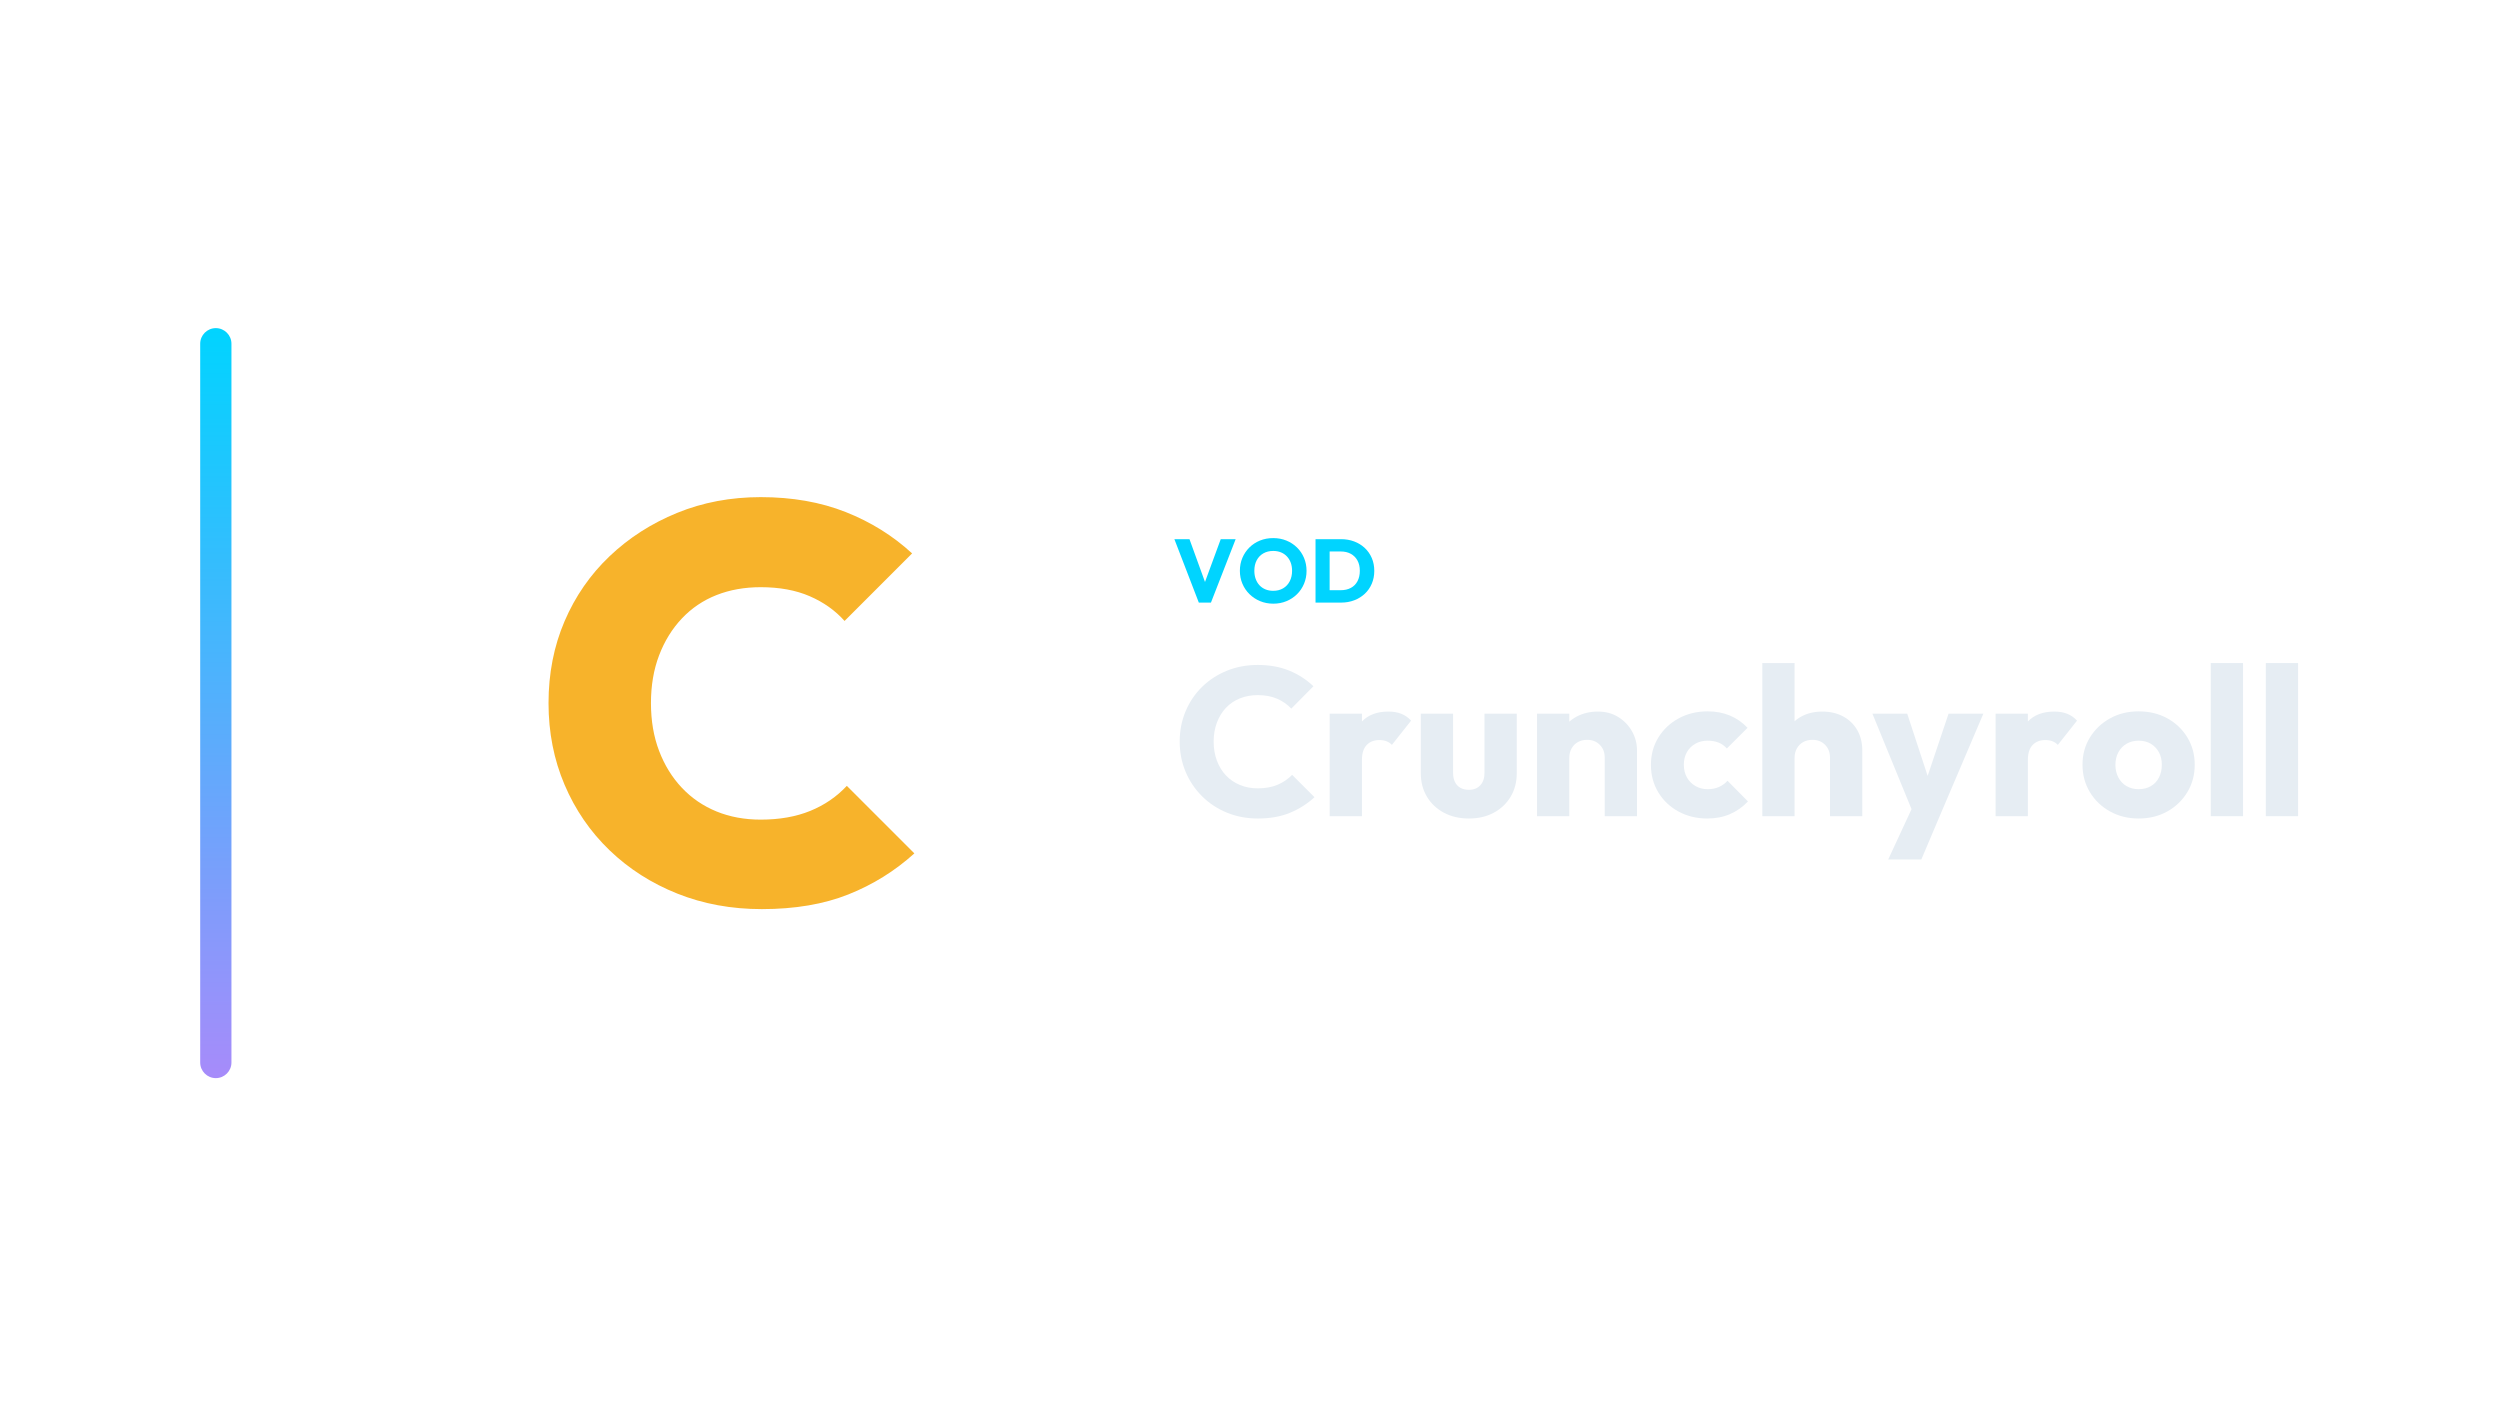
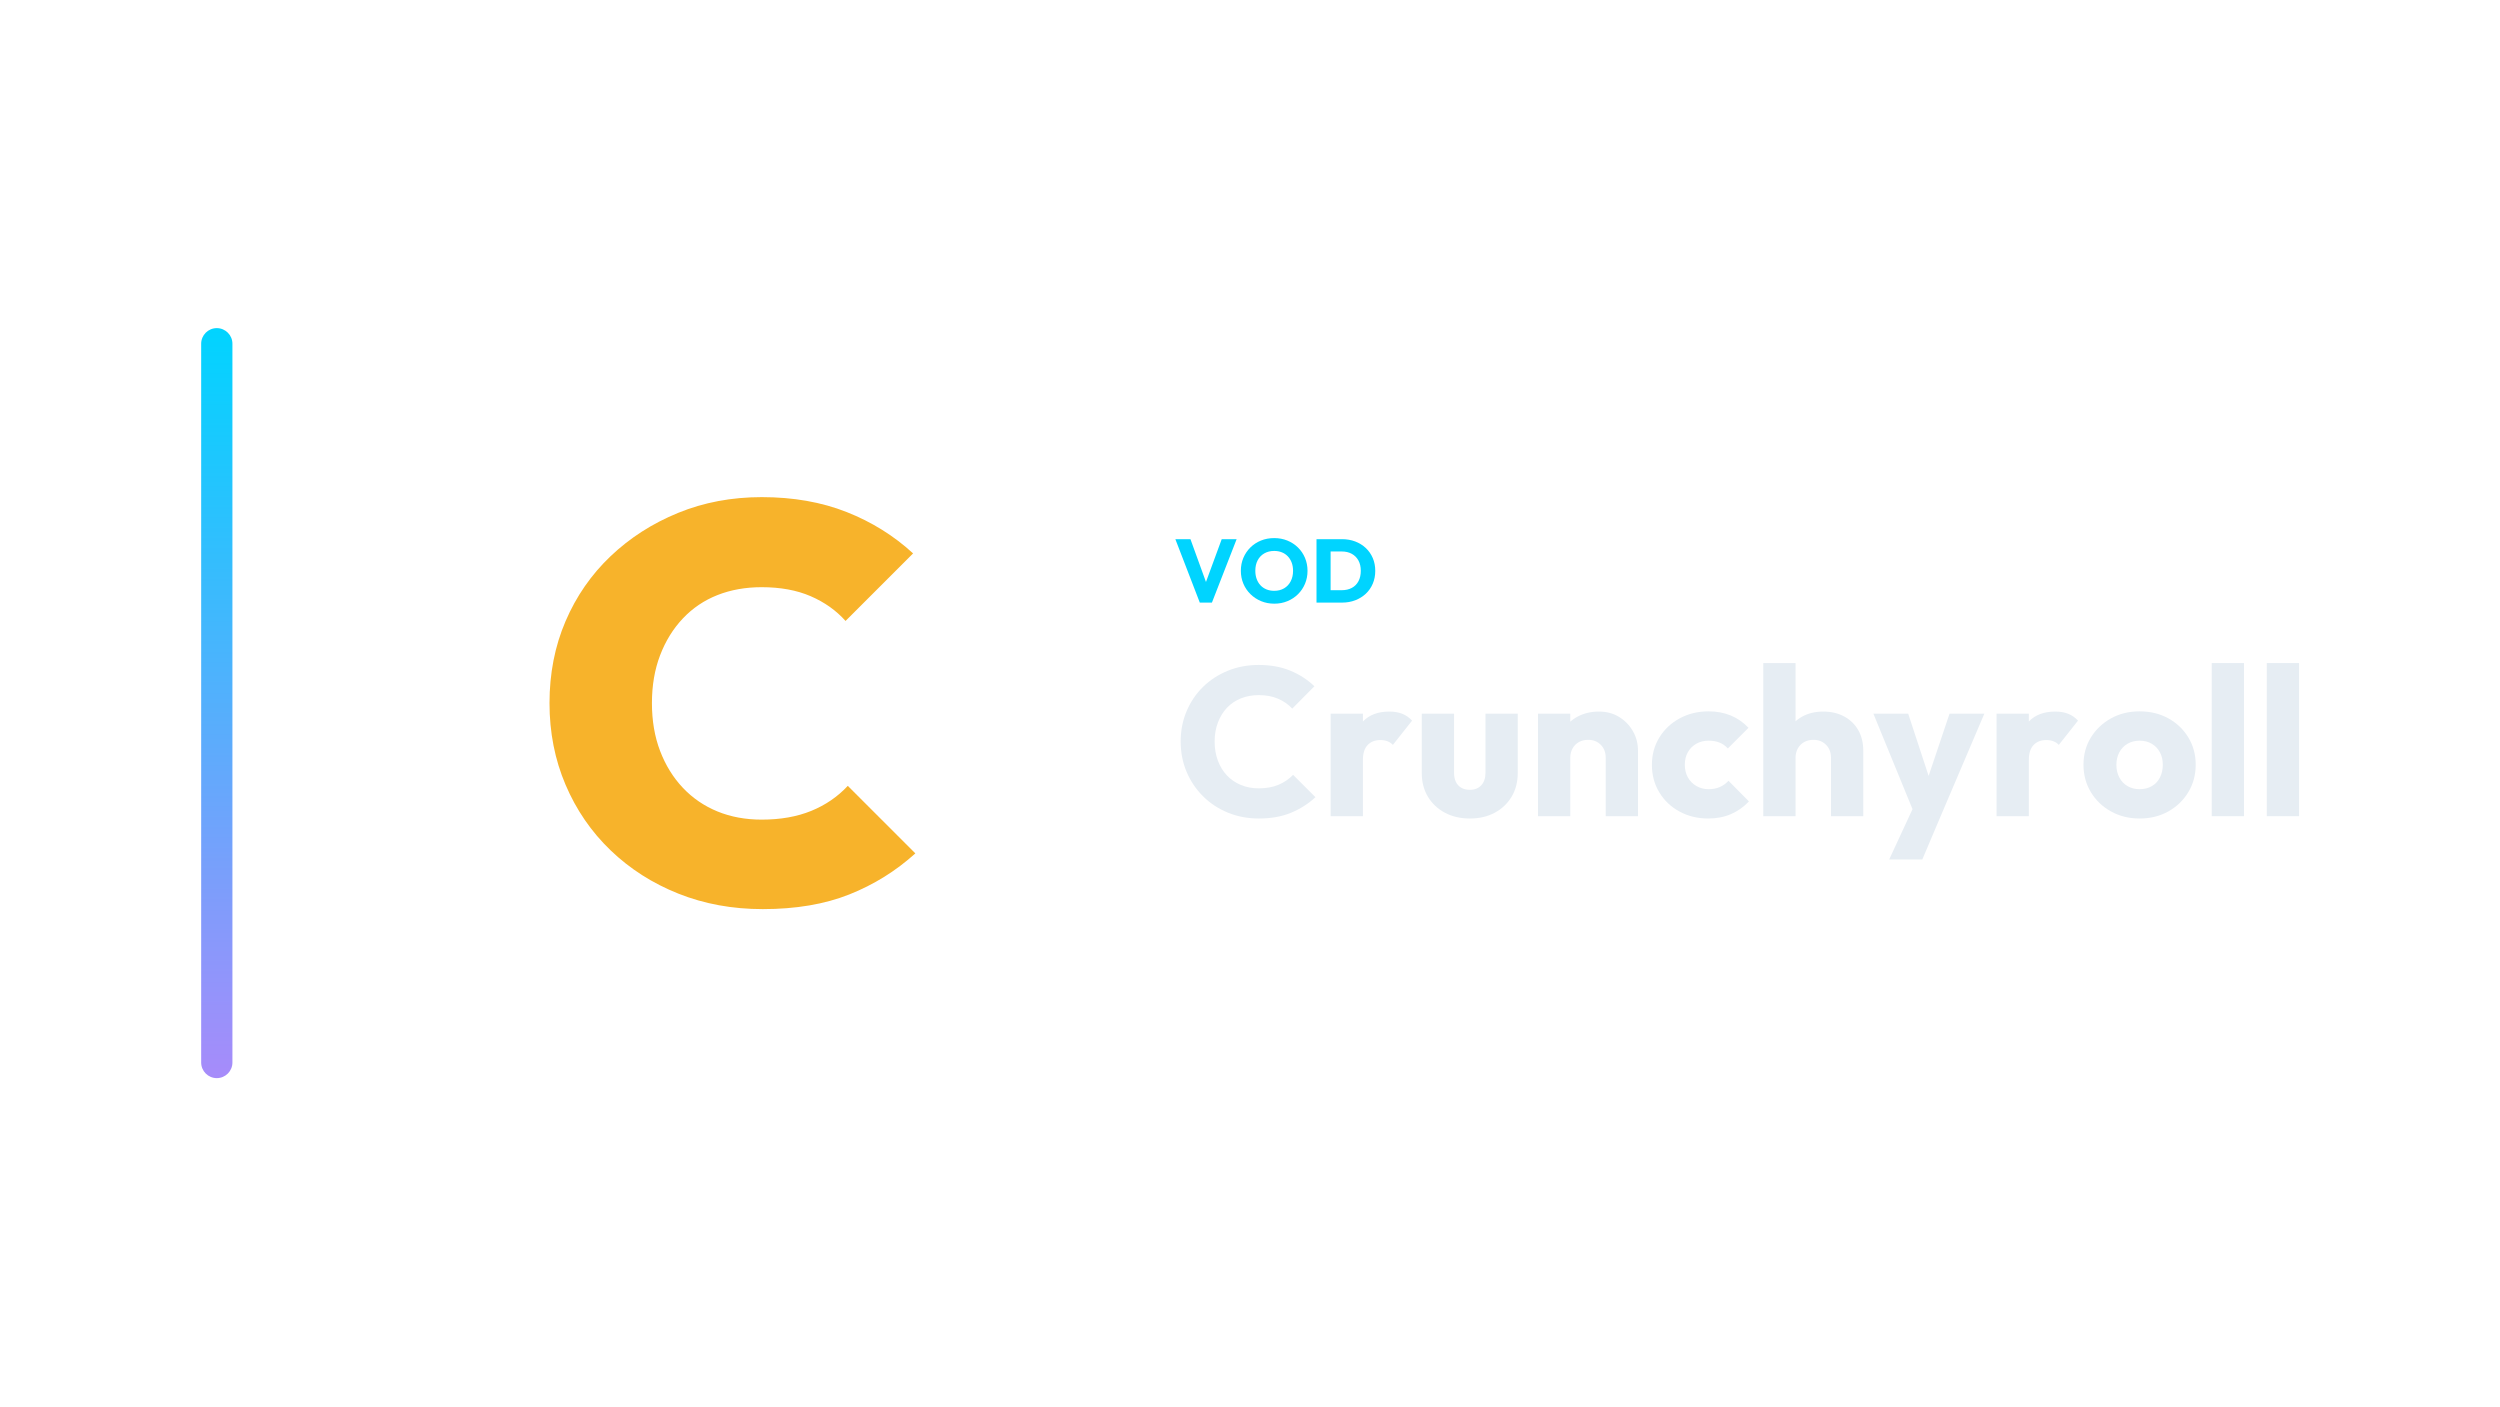
<svg xmlns="http://www.w3.org/2000/svg" width="1280" height="720" viewBox="0 0 1280 720">
-   <g transform="translate(32.5,0.0)">
+   <g transform="translate(33.0,0.0)">
    <defs>
      <linearGradient id="cbRail" x1="0" y1="0" x2="0" y2="1">
        <stop offset="0%" stop-color="#00d4ff" />
        <stop offset="100%" stop-color="#a78bfa" />
      </linearGradient>
    </defs>
    <rect x="70" y="168" width="16" height="384" rx="8.0" fill="url(#cbRail)" />
    <g transform="translate(162,180) scale(0.70312)">
      <path d="M278.131 406.0Q244.934 406.0 216.656 394.73Q188.377 383.459 167.27 363.172Q146.164 342.885 134.484 315.426Q122.803 287.967 122.803 256Q122.803 223.623 134.484 196.369Q146.164 169.115 167.27 149.033Q188.377 128.951 216.451 117.475Q244.525 106.0 277.311 106.0Q311.738 106.0 339.197 116.861Q366.656 127.721 387.557 146.984L338.377 196.164Q328.131 184.689 312.967 178.131Q297.803 171.574 277.311 171.574Q259.689 171.574 245.139 177.311Q230.59 183.049 219.934 194.32Q209.279 205.59 203.336 221.164Q197.393 236.738 197.393 256Q197.393 275.262 203.336 290.836Q209.279 306.41 219.934 317.68Q230.59 328.951 245.139 334.893Q259.689 340.836 277.311 340.836Q297.803 340.836 313.377 334.484Q328.951 328.131 340.016 316.246L389.197 365.426Q367.885 384.689 341.041 395.344Q314.197 406.0 278.131 406.0Z" fill="#F7B32B" stroke="none" />
    </g>
    <path d="M581.296 308.53 568.784 276.054H576.512L586.034 302.32H582.86L592.52 276.054H600.156L587.506 308.53Z" fill="#00d4ff" stroke="none" />
    <path d="M619.476 309.082Q615.796 309.082 612.691 307.794Q609.586 306.506 607.24 304.206Q604.894 301.906 603.606 298.847Q602.318 295.788 602.318 292.246Q602.318 288.658 603.606 285.622Q604.894 282.586 607.194 280.309Q609.494 278.032 612.599 276.767Q615.704 275.502 619.384 275.502Q623.018 275.502 626.123 276.767Q629.228 278.032 631.551 280.309Q633.874 282.586 635.162 285.645Q636.45 288.704 636.45 292.292Q636.45 295.834 635.162 298.893Q633.874 301.952 631.574 304.229Q629.274 306.506 626.169 307.794Q623.064 309.082 619.476 309.082ZM619.384 302.504Q622.282 302.504 624.467 301.216Q626.652 299.928 627.848 297.605Q629.044 295.282 629.044 292.246Q629.044 289.946 628.354 288.083Q627.664 286.22 626.376 284.863Q625.088 283.506 623.317 282.793Q621.546 282.08 619.384 282.08Q616.486 282.08 614.301 283.345Q612.116 284.61 610.92 286.887Q609.724 289.164 609.724 292.246Q609.724 294.546 610.414 296.432Q611.104 298.318 612.369 299.675Q613.634 301.032 615.428 301.768Q617.222 302.504 619.384 302.504Z" fill="#00d4ff" stroke="none" />
    <path d="M645.926 308.53V302.182H653.976Q656.92 302.182 659.128 301.009Q661.336 299.836 662.532 297.582Q663.728 295.328 663.728 292.246Q663.728 289.164 662.509 286.956Q661.29 284.748 659.105 283.552Q656.92 282.356 653.976 282.356H645.696V276.054H654.068Q657.748 276.054 660.853 277.227Q663.958 278.4 666.281 280.585Q668.604 282.77 669.869 285.737Q671.134 288.704 671.134 292.292Q671.134 295.834 669.869 298.824Q668.604 301.814 666.304 303.976Q664.004 306.138 660.899 307.334Q657.794 308.53 654.16 308.53ZM641.05 308.53V276.054H648.272V308.53Z" fill="#00d4ff" stroke="none" />
    <path d="M611.572 419.078Q603.04 419.078 595.75 416.108Q588.46 413.138 583.006 407.738Q577.552 402.338 574.528 395.156Q571.504 387.974 571.504 379.658Q571.504 371.342 574.528 364.16Q577.552 356.978 582.952 351.686Q588.352 346.394 595.642 343.424Q602.932 340.454 611.464 340.454Q620.536 340.454 627.61 343.37Q634.684 346.286 639.976 351.362L628.636 362.81Q625.612 359.57 621.346 357.734Q617.08 355.898 611.464 355.898Q606.496 355.898 602.338 357.572Q598.18 359.246 595.21 362.378Q592.24 365.51 590.566 369.938Q588.892 374.366 588.892 379.658Q588.892 385.058 590.566 389.486Q592.24 393.914 595.21 397.046Q598.18 400.178 602.338 401.906Q606.496 403.634 611.464 403.634Q617.296 403.634 621.616 401.798Q625.936 399.962 629.068 396.722L640.516 408.17Q635.008 413.246 627.934 416.162Q620.86 419.078 611.572 419.078Z" fill="#E6EDF3" stroke="none" />
    <path d="M648.292 417.89V365.402H664.816V417.89ZM664.816 389.054 657.904 383.654Q659.956 374.474 664.816 369.398Q669.676 364.322 678.316 364.322Q682.096 364.322 684.958 365.456Q687.82 366.59 689.98 368.966L680.152 381.386Q679.072 380.198 677.452 379.55Q675.832 378.902 673.78 378.902Q669.676 378.902 667.246 381.44Q664.816 383.978 664.816 389.054Z" fill="#E6EDF3" stroke="none" />
    <path d="M719.572 419.078Q712.336 419.078 706.774 416.108Q701.212 413.138 698.08 407.9Q694.948 402.662 694.948 395.858V365.402H711.472V395.642Q711.472 398.342 712.39 400.286Q713.308 402.23 715.144 403.31Q716.98 404.39 719.572 404.39Q723.244 404.39 725.404 402.068Q727.564 399.746 727.564 395.642V365.402H744.088V395.75Q744.088 402.662 740.956 407.9Q737.824 413.138 732.316 416.108Q726.808 419.078 719.572 419.078Z" fill="#E6EDF3" stroke="none" />
    <path d="M789.124 417.89V387.974Q789.124 383.87 786.586 381.332Q784.048 378.794 780.16 378.794Q777.46 378.794 775.408 379.928Q773.356 381.062 772.168 383.168Q770.98 385.274 770.98 387.974L764.608 384.842Q764.608 378.686 767.308 374.042Q770.008 369.398 774.814 366.86Q779.62 364.322 785.668 364.322Q791.5 364.322 795.982 367.076Q800.464 369.83 803.056 374.366Q805.648 378.902 805.648 384.302V417.89ZM754.456 417.89V365.402H770.98V417.89Z" fill="#E6EDF3" stroke="none" />
    <path d="M841.612 419.078Q833.512 419.078 826.924 415.514Q820.336 411.95 816.556 405.686Q812.776 399.422 812.776 391.646Q812.776 383.762 816.61 377.552Q820.444 371.342 827.032 367.778Q833.62 364.214 841.828 364.214Q847.984 364.214 853.114 366.32Q858.244 368.426 862.24 372.638L851.656 383.222Q849.82 381.17 847.39 380.198Q844.96 379.226 841.828 379.226Q838.264 379.226 835.51 380.792Q832.756 382.358 831.19 385.112Q829.624 387.866 829.624 391.538Q829.624 395.21 831.19 398.018Q832.756 400.826 835.564 402.446Q838.372 404.066 841.828 404.066Q845.068 404.066 847.606 402.932Q850.144 401.798 851.98 399.746L862.456 410.33Q858.352 414.65 853.168 416.864Q847.984 419.078 841.612 419.078Z" fill="#E6EDF3" stroke="none" />
    <path d="M904.468 417.89V387.974Q904.468 383.87 901.93 381.332Q899.392 378.794 895.504 378.794Q892.804 378.794 890.752 379.928Q888.7 381.062 887.512 383.168Q886.324 385.274 886.324 387.974L879.952 384.842Q879.952 378.686 882.544 374.042Q885.136 369.398 889.78 366.86Q894.424 364.322 900.472 364.322Q906.628 364.322 911.272 366.86Q915.916 369.398 918.454 373.88Q920.992 378.362 920.992 384.302V417.89ZM869.8 417.89V339.482H886.324V417.89Z" fill="#E6EDF3" stroke="none" />
    <path d="M947.776 418.106 926.176 365.402H943.996L957.712 407.198H951.124L965.164 365.402H982.984L960.52 418.106ZM934.276 440.03 950.044 406.01 960.52 418.106 951.232 440.03Z" fill="#E6EDF3" stroke="none" />
    <path d="M989.248 417.89V365.402H1005.772V417.89ZM1005.772 389.054 998.86 383.654Q1000.912 374.474 1005.772 369.398Q1010.632 364.322 1019.272 364.322Q1023.052 364.322 1025.914 365.456Q1028.776 366.59 1030.936 368.966L1021.108 381.386Q1020.028 380.198 1018.408 379.55Q1016.788 378.902 1014.736 378.902Q1010.632 378.902 1008.202 381.44Q1005.772 383.978 1005.772 389.054Z" fill="#E6EDF3" stroke="none" />
    <path d="M1062.472 419.078Q1054.372 419.078 1047.838 415.46Q1041.304 411.842 1037.524 405.578Q1033.744 399.314 1033.744 391.538Q1033.744 383.762 1037.524 377.606Q1041.304 371.45 1047.784 367.832Q1054.264 364.214 1062.472 364.214Q1070.68 364.214 1077.16 367.778Q1083.64 371.342 1087.42 377.552Q1091.2 383.762 1091.2 391.538Q1091.2 399.314 1087.42 405.578Q1083.64 411.842 1077.16 415.46Q1070.68 419.078 1062.472 419.078ZM1062.472 404.066Q1066.036 404.066 1068.736 402.5Q1071.436 400.934 1072.894 398.072Q1074.352 395.21 1074.352 391.538Q1074.352 387.866 1072.84 385.112Q1071.328 382.358 1068.682 380.792Q1066.036 379.226 1062.472 379.226Q1059.016 379.226 1056.316 380.792Q1053.616 382.358 1052.104 385.166Q1050.592 387.974 1050.592 391.646Q1050.592 395.21 1052.104 398.072Q1053.616 400.934 1056.316 402.5Q1059.016 404.066 1062.472 404.066Z" fill="#E6EDF3" stroke="none" />
    <path d="M1099.408 417.89V339.482H1115.932V417.89Z" fill="#E6EDF3" stroke="none" />
    <path d="M1127.596 417.89V339.482H1144.12V417.89Z" fill="#E6EDF3" stroke="none" />
  </g>
</svg>
